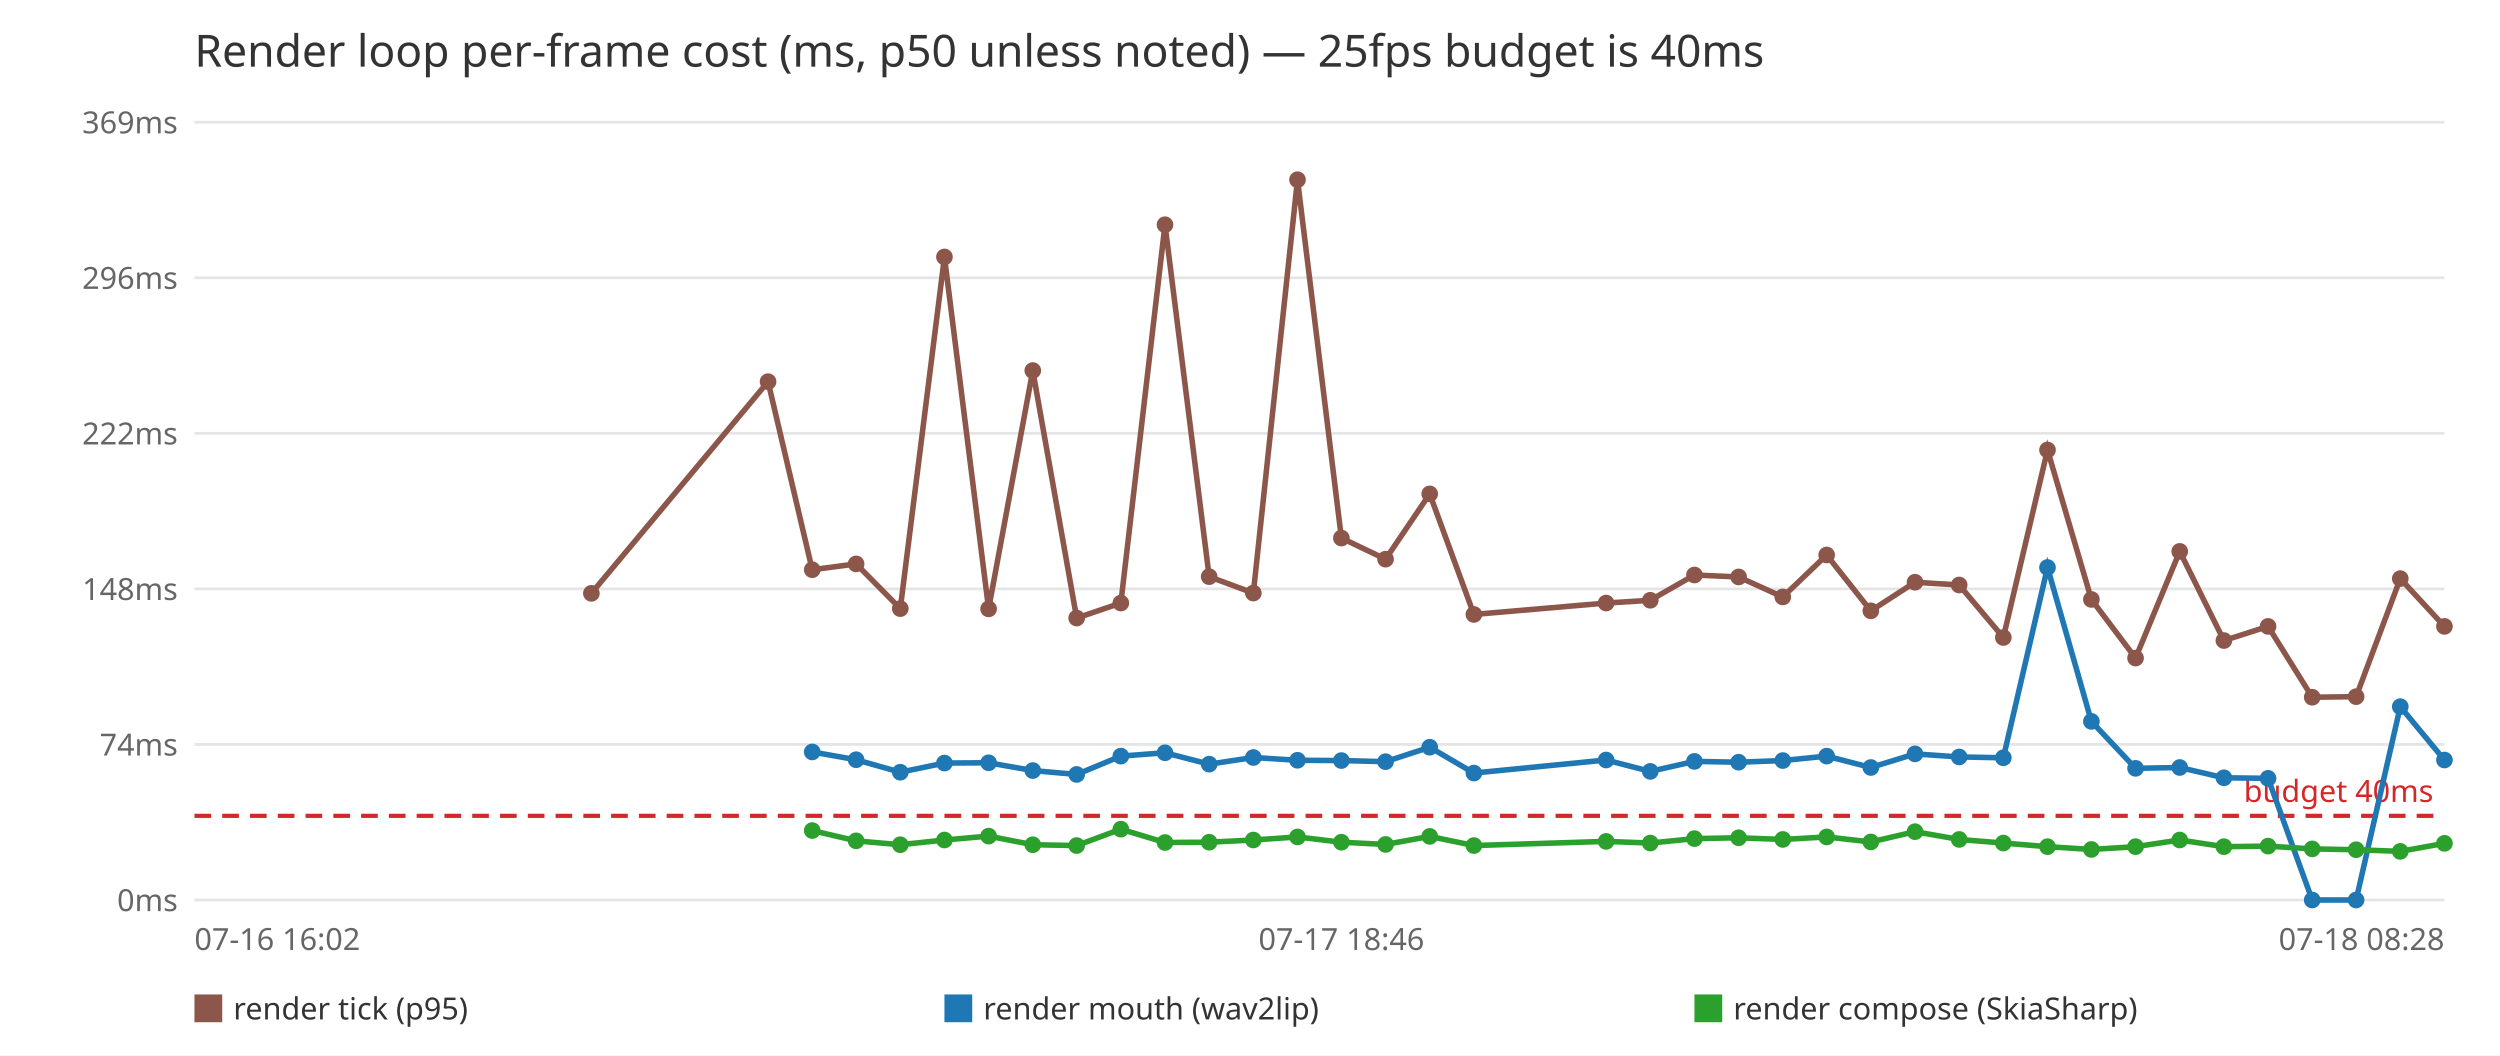
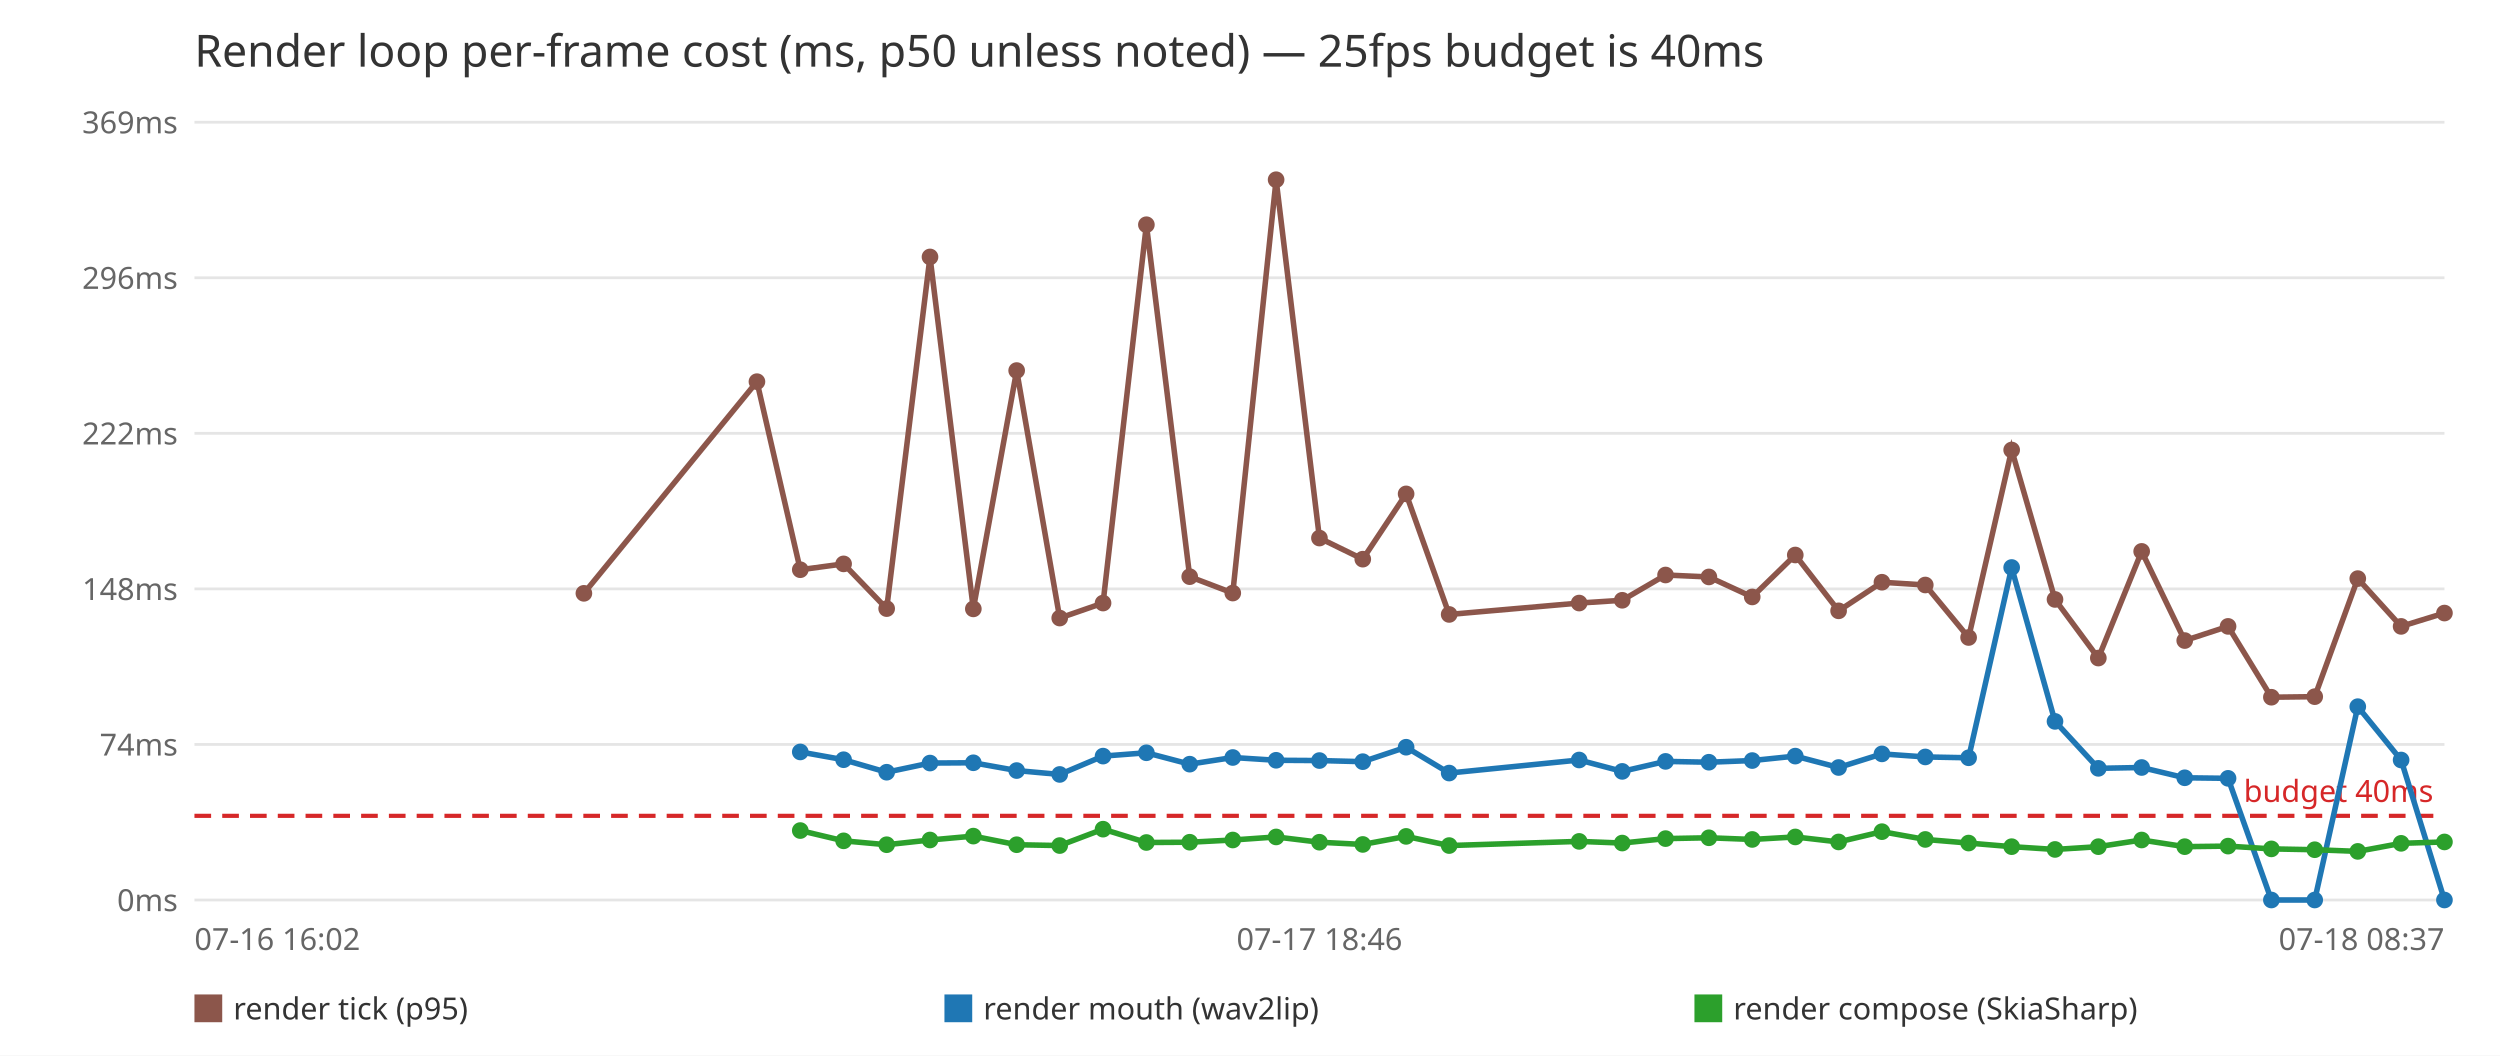
<svg xmlns="http://www.w3.org/2000/svg" width="900" height="380" viewBox="0 0 900 380" font-family="sans-serif">
  <rect width="900" height="380" fill="white" />
  <text x="70" y="24" font-size="16" fill="#333">Render loop per-frame cost (ms, p50 unless noted) — 25fps budget is 40ms</text>
  <line x1="70" y1="324.0" x2="880" y2="324.0" stroke="#e5e5e5" />
  <text x="64" y="328.0" font-size="11" fill="#666" text-anchor="end">0ms</text>
  <line x1="70" y1="268.0" x2="880" y2="268.0" stroke="#e5e5e5" />
  <text x="64" y="272.0" font-size="11" fill="#666" text-anchor="end">74ms</text>
  <line x1="70" y1="212.0" x2="880" y2="212.0" stroke="#e5e5e5" />
  <text x="64" y="216.0" font-size="11" fill="#666" text-anchor="end">148ms</text>
  <line x1="70" y1="156.0" x2="880" y2="156.0" stroke="#e5e5e5" />
  <text x="64" y="160.0" font-size="11" fill="#666" text-anchor="end">222ms</text>
  <line x1="70" y1="100.0" x2="880" y2="100.0" stroke="#e5e5e5" />
  <text x="64" y="104.0" font-size="11" fill="#666" text-anchor="end">296ms</text>
  <line x1="70" y1="44.0" x2="880" y2="44.0" stroke="#e5e5e5" />
  <text x="64" y="48.0" font-size="11" fill="#666" text-anchor="end">369ms</text>
  <line x1="70" y1="293.7" x2="880" y2="293.7" stroke="#d62728" stroke-width="1.5" stroke-dasharray="6,4" />
  <text x="876" y="288.7" font-size="11" fill="#d62728" text-anchor="end">budget 40ms</text>
  <text x="70.0" y="342" font-size="11" fill="#666" text-anchor="start">07-16 16:02</text>
-   <text x="482.9" y="342" font-size="11" fill="#666" text-anchor="middle">07-17 18:46</text>
-   <text x="880.0" y="342" font-size="11" fill="#666" text-anchor="end">07-18 08:28</text>
-   <polyline points="212.9,213.6 276.5,137.4 292.4,205.1 308.2,203.0 324.1,219.1 340.0,92.5 355.9,219.2 371.8,133.4 387.6,222.5 403.5,217.1 419.4,80.9 435.3,207.6 451.2,213.5 467.1,64.7 482.9,193.7 498.8,201.3 514.7,177.8 530.6,221.2 578.2,217.1 594.1,216.1 610.0,207.0 625.9,207.7 641.8,214.9 657.6,199.8 673.5,219.9 689.4,209.6 705.3,210.6 721.2,229.5 737.1,162.0 752.9,215.8 768.8,236.9 784.7,198.5 800.6,230.6 816.5,225.5 832.4,251.0 848.2,250.8 864.1,208.3 880.0,225.5" fill="none" stroke="#8c564b" stroke-width="2" />
-   <circle cx="212.9" cy="213.6" r="3" fill="#8c564b" />
-   <circle cx="276.5" cy="137.4" r="3" fill="#8c564b" />
-   <circle cx="292.4" cy="205.1" r="3" fill="#8c564b" />
-   <circle cx="308.2" cy="203.0" r="3" fill="#8c564b" />
-   <circle cx="324.1" cy="219.1" r="3" fill="#8c564b" />
-   <circle cx="340.0" cy="92.5" r="3" fill="#8c564b" />
-   <circle cx="355.9" cy="219.2" r="3" fill="#8c564b" />
-   <circle cx="371.8" cy="133.4" r="3" fill="#8c564b" />
-   <circle cx="387.6" cy="222.5" r="3" fill="#8c564b" />
-   <circle cx="403.5" cy="217.1" r="3" fill="#8c564b" />
-   <circle cx="419.4" cy="80.9" r="3" fill="#8c564b" />
-   <circle cx="435.3" cy="207.6" r="3" fill="#8c564b" />
-   <circle cx="451.2" cy="213.5" r="3" fill="#8c564b" />
-   <circle cx="467.1" cy="64.7" r="3" fill="#8c564b" />
-   <circle cx="482.9" cy="193.7" r="3" fill="#8c564b" />
-   <circle cx="498.8" cy="201.3" r="3" fill="#8c564b" />
-   <circle cx="514.7" cy="177.8" r="3" fill="#8c564b" />
-   <circle cx="530.6" cy="221.2" r="3" fill="#8c564b" />
-   <circle cx="578.2" cy="217.1" r="3" fill="#8c564b" />
-   <circle cx="594.1" cy="216.1" r="3" fill="#8c564b" />
-   <circle cx="610.0" cy="207.0" r="3" fill="#8c564b" />
-   <circle cx="625.9" cy="207.7" r="3" fill="#8c564b" />
-   <circle cx="641.8" cy="214.9" r="3" fill="#8c564b" />
-   <circle cx="657.6" cy="199.8" r="3" fill="#8c564b" />
-   <circle cx="673.5" cy="219.9" r="3" fill="#8c564b" />
-   <circle cx="689.4" cy="209.6" r="3" fill="#8c564b" />
-   <circle cx="705.3" cy="210.6" r="3" fill="#8c564b" />
-   <circle cx="721.2" cy="229.5" r="3" fill="#8c564b" />
-   <circle cx="737.1" cy="162.0" r="3" fill="#8c564b" />
-   <circle cx="752.9" cy="215.8" r="3" fill="#8c564b" />
-   <circle cx="768.8" cy="236.9" r="3" fill="#8c564b" />
-   <circle cx="784.7" cy="198.5" r="3" fill="#8c564b" />
-   <circle cx="800.6" cy="230.6" r="3" fill="#8c564b" />
-   <circle cx="816.5" cy="225.5" r="3" fill="#8c564b" />
-   <circle cx="832.4" cy="251.0" r="3" fill="#8c564b" />
-   <circle cx="848.2" cy="250.8" r="3" fill="#8c564b" />
-   <circle cx="864.1" cy="208.3" r="3" fill="#8c564b" />
-   <circle cx="880.0" cy="225.5" r="3" fill="#8c564b" />
+   <text x="475.0" y="342" font-size="11" fill="#666" text-anchor="middle">07-17 18:46</text>
+   <text x="880.0" y="342" font-size="11" fill="#666" text-anchor="end">07-18 08:37</text>
+   <polyline points="210.2,213.6 272.5,137.4 288.1,205.1 303.7,203.0 319.2,219.1 334.8,92.5 350.4,219.2 366.0,133.4 381.5,222.5 397.1,217.1 412.7,80.9 428.3,207.6 443.8,213.5 459.4,64.7 475.0,193.7 490.6,201.3 506.2,177.8 521.7,221.2 568.5,217.1 584.0,216.1 599.6,207.0 615.2,207.7 630.8,214.9 646.3,199.8 661.9,219.9 677.5,209.6 693.1,210.6 708.7,229.5 724.2,162.0 739.8,215.8 755.4,236.9 771.0,198.5 786.5,230.6 802.1,225.5 817.7,251.0 833.3,250.8 848.8,208.3 864.4,225.5 880.0,220.7" fill="none" stroke="#8c564b" stroke-width="2" />
+   <circle cx="210.2" cy="213.6" r="3" fill="#8c564b" />
+   <circle cx="272.5" cy="137.4" r="3" fill="#8c564b" />
+   <circle cx="288.1" cy="205.1" r="3" fill="#8c564b" />
+   <circle cx="303.7" cy="203.0" r="3" fill="#8c564b" />
+   <circle cx="319.2" cy="219.1" r="3" fill="#8c564b" />
+   <circle cx="334.8" cy="92.5" r="3" fill="#8c564b" />
+   <circle cx="350.4" cy="219.2" r="3" fill="#8c564b" />
+   <circle cx="366.0" cy="133.4" r="3" fill="#8c564b" />
+   <circle cx="381.5" cy="222.5" r="3" fill="#8c564b" />
+   <circle cx="397.1" cy="217.1" r="3" fill="#8c564b" />
+   <circle cx="412.7" cy="80.9" r="3" fill="#8c564b" />
+   <circle cx="428.3" cy="207.6" r="3" fill="#8c564b" />
+   <circle cx="443.8" cy="213.5" r="3" fill="#8c564b" />
+   <circle cx="459.4" cy="64.7" r="3" fill="#8c564b" />
+   <circle cx="475.0" cy="193.7" r="3" fill="#8c564b" />
+   <circle cx="490.6" cy="201.3" r="3" fill="#8c564b" />
+   <circle cx="506.2" cy="177.8" r="3" fill="#8c564b" />
+   <circle cx="521.7" cy="221.2" r="3" fill="#8c564b" />
+   <circle cx="568.5" cy="217.1" r="3" fill="#8c564b" />
+   <circle cx="584.0" cy="216.1" r="3" fill="#8c564b" />
+   <circle cx="599.6" cy="207.0" r="3" fill="#8c564b" />
+   <circle cx="615.2" cy="207.7" r="3" fill="#8c564b" />
+   <circle cx="630.8" cy="214.9" r="3" fill="#8c564b" />
+   <circle cx="646.3" cy="199.8" r="3" fill="#8c564b" />
+   <circle cx="661.9" cy="219.9" r="3" fill="#8c564b" />
+   <circle cx="677.5" cy="209.6" r="3" fill="#8c564b" />
+   <circle cx="693.1" cy="210.6" r="3" fill="#8c564b" />
+   <circle cx="708.7" cy="229.5" r="3" fill="#8c564b" />
+   <circle cx="724.2" cy="162.0" r="3" fill="#8c564b" />
+   <circle cx="739.8" cy="215.8" r="3" fill="#8c564b" />
+   <circle cx="755.4" cy="236.9" r="3" fill="#8c564b" />
+   <circle cx="771.0" cy="198.5" r="3" fill="#8c564b" />
+   <circle cx="786.5" cy="230.6" r="3" fill="#8c564b" />
+   <circle cx="802.1" cy="225.5" r="3" fill="#8c564b" />
+   <circle cx="817.7" cy="251.0" r="3" fill="#8c564b" />
+   <circle cx="833.3" cy="250.8" r="3" fill="#8c564b" />
+   <circle cx="848.8" cy="208.3" r="3" fill="#8c564b" />
+   <circle cx="864.4" cy="225.5" r="3" fill="#8c564b" />
+   <circle cx="880.0" cy="220.7" r="3" fill="#8c564b" />
  <rect x="70.0" y="358" width="10" height="10" fill="#8c564b" />
  <text x="84.0" y="367" font-size="11" fill="#333">render tick (p95)</text>
-   <polyline points="292.4,270.7 308.2,273.5 324.1,278.0 340.0,274.7 355.9,274.6 371.8,277.4 387.6,278.8 403.5,272.2 419.4,271.0 435.3,275.1 451.2,272.7 467.1,273.7 482.9,273.8 498.8,274.2 514.7,269.0 530.6,278.3 578.2,273.6 594.1,277.7 610.0,274.1 625.9,274.4 641.8,273.8 657.6,272.2 673.5,276.3 689.4,271.4 705.3,272.5 721.2,272.8 737.1,204.3 752.9,259.7 768.8,276.6 784.7,276.3 800.6,280.0 816.5,280.2 832.4,324.0 848.2,324.0 864.1,254.4 880.0,273.6" fill="none" stroke="#1f77b4" stroke-width="2" />
-   <circle cx="292.4" cy="270.7" r="3" fill="#1f77b4" />
-   <circle cx="308.2" cy="273.5" r="3" fill="#1f77b4" />
-   <circle cx="324.1" cy="278.0" r="3" fill="#1f77b4" />
-   <circle cx="340.0" cy="274.7" r="3" fill="#1f77b4" />
-   <circle cx="355.9" cy="274.6" r="3" fill="#1f77b4" />
-   <circle cx="371.8" cy="277.4" r="3" fill="#1f77b4" />
-   <circle cx="387.6" cy="278.8" r="3" fill="#1f77b4" />
-   <circle cx="403.5" cy="272.2" r="3" fill="#1f77b4" />
-   <circle cx="419.4" cy="271.0" r="3" fill="#1f77b4" />
-   <circle cx="435.3" cy="275.1" r="3" fill="#1f77b4" />
-   <circle cx="451.2" cy="272.7" r="3" fill="#1f77b4" />
-   <circle cx="467.1" cy="273.7" r="3" fill="#1f77b4" />
-   <circle cx="482.9" cy="273.8" r="3" fill="#1f77b4" />
-   <circle cx="498.8" cy="274.2" r="3" fill="#1f77b4" />
-   <circle cx="514.7" cy="269.0" r="3" fill="#1f77b4" />
-   <circle cx="530.6" cy="278.3" r="3" fill="#1f77b4" />
-   <circle cx="578.2" cy="273.6" r="3" fill="#1f77b4" />
-   <circle cx="594.1" cy="277.7" r="3" fill="#1f77b4" />
-   <circle cx="610.0" cy="274.1" r="3" fill="#1f77b4" />
-   <circle cx="625.9" cy="274.4" r="3" fill="#1f77b4" />
-   <circle cx="641.8" cy="273.8" r="3" fill="#1f77b4" />
-   <circle cx="657.6" cy="272.2" r="3" fill="#1f77b4" />
-   <circle cx="673.5" cy="276.3" r="3" fill="#1f77b4" />
-   <circle cx="689.4" cy="271.4" r="3" fill="#1f77b4" />
-   <circle cx="705.3" cy="272.5" r="3" fill="#1f77b4" />
-   <circle cx="721.2" cy="272.8" r="3" fill="#1f77b4" />
-   <circle cx="737.1" cy="204.3" r="3" fill="#1f77b4" />
-   <circle cx="752.9" cy="259.7" r="3" fill="#1f77b4" />
-   <circle cx="768.8" cy="276.6" r="3" fill="#1f77b4" />
-   <circle cx="784.7" cy="276.3" r="3" fill="#1f77b4" />
-   <circle cx="800.6" cy="280.0" r="3" fill="#1f77b4" />
-   <circle cx="816.5" cy="280.2" r="3" fill="#1f77b4" />
-   <circle cx="832.4" cy="324.0" r="3" fill="#1f77b4" />
-   <circle cx="848.2" cy="324.0" r="3" fill="#1f77b4" />
-   <circle cx="864.1" cy="254.4" r="3" fill="#1f77b4" />
-   <circle cx="880.0" cy="273.6" r="3" fill="#1f77b4" />
+   <polyline points="288.1,270.7 303.7,273.5 319.2,278.0 334.8,274.7 350.4,274.6 366.0,277.4 381.5,278.8 397.1,272.2 412.7,271.0 428.3,275.1 443.8,272.7 459.4,273.7 475.0,273.8 490.6,274.2 506.2,269.0 521.7,278.3 568.5,273.6 584.0,277.7 599.6,274.1 615.2,274.4 630.8,273.8 646.3,272.2 661.9,276.3 677.5,271.4 693.1,272.5 708.7,272.8 724.2,204.3 739.8,259.7 755.4,276.6 771.0,276.3 786.5,280.0 802.1,280.2 817.7,324.0 833.3,324.0 848.8,254.4 864.4,273.6 880.0,324.0" fill="none" stroke="#1f77b4" stroke-width="2" />
+   <circle cx="288.1" cy="270.7" r="3" fill="#1f77b4" />
+   <circle cx="303.7" cy="273.5" r="3" fill="#1f77b4" />
+   <circle cx="319.2" cy="278.0" r="3" fill="#1f77b4" />
+   <circle cx="334.8" cy="274.7" r="3" fill="#1f77b4" />
+   <circle cx="350.4" cy="274.6" r="3" fill="#1f77b4" />
+   <circle cx="366.0" cy="277.4" r="3" fill="#1f77b4" />
+   <circle cx="381.5" cy="278.8" r="3" fill="#1f77b4" />
+   <circle cx="397.1" cy="272.2" r="3" fill="#1f77b4" />
+   <circle cx="412.7" cy="271.0" r="3" fill="#1f77b4" />
+   <circle cx="428.3" cy="275.1" r="3" fill="#1f77b4" />
+   <circle cx="443.8" cy="272.7" r="3" fill="#1f77b4" />
+   <circle cx="459.4" cy="273.7" r="3" fill="#1f77b4" />
+   <circle cx="475.0" cy="273.8" r="3" fill="#1f77b4" />
+   <circle cx="490.6" cy="274.2" r="3" fill="#1f77b4" />
+   <circle cx="506.2" cy="269.0" r="3" fill="#1f77b4" />
+   <circle cx="521.7" cy="278.3" r="3" fill="#1f77b4" />
+   <circle cx="568.5" cy="273.6" r="3" fill="#1f77b4" />
+   <circle cx="584.0" cy="277.7" r="3" fill="#1f77b4" />
+   <circle cx="599.6" cy="274.1" r="3" fill="#1f77b4" />
+   <circle cx="615.2" cy="274.4" r="3" fill="#1f77b4" />
+   <circle cx="630.8" cy="273.8" r="3" fill="#1f77b4" />
+   <circle cx="646.3" cy="272.2" r="3" fill="#1f77b4" />
+   <circle cx="661.9" cy="276.3" r="3" fill="#1f77b4" />
+   <circle cx="677.5" cy="271.4" r="3" fill="#1f77b4" />
+   <circle cx="693.1" cy="272.5" r="3" fill="#1f77b4" />
+   <circle cx="708.7" cy="272.8" r="3" fill="#1f77b4" />
+   <circle cx="724.2" cy="204.3" r="3" fill="#1f77b4" />
+   <circle cx="739.8" cy="259.7" r="3" fill="#1f77b4" />
+   <circle cx="755.4" cy="276.6" r="3" fill="#1f77b4" />
+   <circle cx="771.0" cy="276.3" r="3" fill="#1f77b4" />
+   <circle cx="786.5" cy="280.0" r="3" fill="#1f77b4" />
+   <circle cx="802.1" cy="280.2" r="3" fill="#1f77b4" />
+   <circle cx="817.7" cy="324.0" r="3" fill="#1f77b4" />
+   <circle cx="833.3" cy="324.0" r="3" fill="#1f77b4" />
+   <circle cx="848.8" cy="254.4" r="3" fill="#1f77b4" />
+   <circle cx="864.4" cy="273.6" r="3" fill="#1f77b4" />
+   <circle cx="880.0" cy="324.0" r="3" fill="#1f77b4" />
  <rect x="340.0" y="358" width="10" height="10" fill="#1f77b4" />
  <text x="354.0" y="367" font-size="11" fill="#333">render mouth (wav2lip)</text>
-   <polyline points="292.4,299.0 308.2,302.7 324.1,304.1 340.0,302.4 355.9,301.0 371.8,304.1 387.6,304.4 403.5,298.5 419.4,303.3 435.3,303.2 451.2,302.4 467.1,301.3 482.9,303.2 498.8,304.0 514.7,301.1 530.6,304.4 578.2,302.9 594.1,303.5 610.0,301.9 625.9,301.6 641.8,302.2 657.6,301.3 673.5,303.1 689.4,299.4 705.3,302.2 721.2,303.5 737.1,304.8 752.9,305.8 768.8,304.8 784.7,302.4 800.6,304.8 816.5,304.6 832.4,305.6 848.2,305.9 864.1,306.5 880.0,303.6" fill="none" stroke="#2ca02c" stroke-width="2" />
-   <circle cx="292.4" cy="299.0" r="3" fill="#2ca02c" />
-   <circle cx="308.2" cy="302.7" r="3" fill="#2ca02c" />
-   <circle cx="324.1" cy="304.1" r="3" fill="#2ca02c" />
-   <circle cx="340.0" cy="302.4" r="3" fill="#2ca02c" />
-   <circle cx="355.9" cy="301.0" r="3" fill="#2ca02c" />
-   <circle cx="371.8" cy="304.1" r="3" fill="#2ca02c" />
-   <circle cx="387.6" cy="304.4" r="3" fill="#2ca02c" />
-   <circle cx="403.5" cy="298.5" r="3" fill="#2ca02c" />
-   <circle cx="419.4" cy="303.3" r="3" fill="#2ca02c" />
-   <circle cx="435.3" cy="303.2" r="3" fill="#2ca02c" />
-   <circle cx="451.2" cy="302.4" r="3" fill="#2ca02c" />
-   <circle cx="467.1" cy="301.3" r="3" fill="#2ca02c" />
-   <circle cx="482.9" cy="303.2" r="3" fill="#2ca02c" />
-   <circle cx="498.8" cy="304.0" r="3" fill="#2ca02c" />
-   <circle cx="514.7" cy="301.1" r="3" fill="#2ca02c" />
-   <circle cx="530.6" cy="304.4" r="3" fill="#2ca02c" />
-   <circle cx="578.2" cy="302.9" r="3" fill="#2ca02c" />
-   <circle cx="594.1" cy="303.5" r="3" fill="#2ca02c" />
-   <circle cx="610.0" cy="301.9" r="3" fill="#2ca02c" />
-   <circle cx="625.9" cy="301.6" r="3" fill="#2ca02c" />
-   <circle cx="641.8" cy="302.2" r="3" fill="#2ca02c" />
-   <circle cx="657.6" cy="301.3" r="3" fill="#2ca02c" />
-   <circle cx="673.5" cy="303.1" r="3" fill="#2ca02c" />
-   <circle cx="689.4" cy="299.4" r="3" fill="#2ca02c" />
-   <circle cx="705.3" cy="302.2" r="3" fill="#2ca02c" />
-   <circle cx="721.2" cy="303.5" r="3" fill="#2ca02c" />
-   <circle cx="737.1" cy="304.8" r="3" fill="#2ca02c" />
-   <circle cx="752.9" cy="305.8" r="3" fill="#2ca02c" />
-   <circle cx="768.8" cy="304.8" r="3" fill="#2ca02c" />
-   <circle cx="784.7" cy="302.4" r="3" fill="#2ca02c" />
-   <circle cx="800.6" cy="304.8" r="3" fill="#2ca02c" />
-   <circle cx="816.5" cy="304.6" r="3" fill="#2ca02c" />
-   <circle cx="832.4" cy="305.6" r="3" fill="#2ca02c" />
-   <circle cx="848.2" cy="305.9" r="3" fill="#2ca02c" />
-   <circle cx="864.1" cy="306.5" r="3" fill="#2ca02c" />
-   <circle cx="880.0" cy="303.6" r="3" fill="#2ca02c" />
+   <polyline points="288.1,299.0 303.7,302.7 319.2,304.1 334.8,302.4 350.4,301.0 366.0,304.1 381.5,304.4 397.1,298.5 412.7,303.3 428.3,303.2 443.8,302.4 459.4,301.3 475.0,303.2 490.6,304.0 506.2,301.1 521.7,304.4 568.5,302.9 584.0,303.5 599.6,301.9 615.2,301.6 630.8,302.2 646.3,301.3 661.9,303.1 677.5,299.4 693.1,302.2 708.7,303.5 724.2,304.8 739.8,305.8 755.4,304.8 771.0,302.4 786.5,304.8 802.1,304.6 817.7,305.6 833.3,305.9 848.8,306.5 864.4,303.6 880.0,303.1" fill="none" stroke="#2ca02c" stroke-width="2" />
+   <circle cx="288.1" cy="299.0" r="3" fill="#2ca02c" />
+   <circle cx="303.7" cy="302.7" r="3" fill="#2ca02c" />
+   <circle cx="319.2" cy="304.1" r="3" fill="#2ca02c" />
+   <circle cx="334.8" cy="302.4" r="3" fill="#2ca02c" />
+   <circle cx="350.4" cy="301.0" r="3" fill="#2ca02c" />
+   <circle cx="366.0" cy="304.1" r="3" fill="#2ca02c" />
+   <circle cx="381.5" cy="304.4" r="3" fill="#2ca02c" />
+   <circle cx="397.1" cy="298.5" r="3" fill="#2ca02c" />
+   <circle cx="412.7" cy="303.3" r="3" fill="#2ca02c" />
+   <circle cx="428.3" cy="303.2" r="3" fill="#2ca02c" />
+   <circle cx="443.8" cy="302.4" r="3" fill="#2ca02c" />
+   <circle cx="459.4" cy="301.3" r="3" fill="#2ca02c" />
+   <circle cx="475.0" cy="303.2" r="3" fill="#2ca02c" />
+   <circle cx="490.6" cy="304.0" r="3" fill="#2ca02c" />
+   <circle cx="506.2" cy="301.1" r="3" fill="#2ca02c" />
+   <circle cx="521.7" cy="304.4" r="3" fill="#2ca02c" />
+   <circle cx="568.5" cy="302.9" r="3" fill="#2ca02c" />
+   <circle cx="584.0" cy="303.5" r="3" fill="#2ca02c" />
+   <circle cx="599.6" cy="301.9" r="3" fill="#2ca02c" />
+   <circle cx="615.2" cy="301.6" r="3" fill="#2ca02c" />
+   <circle cx="630.8" cy="302.2" r="3" fill="#2ca02c" />
+   <circle cx="646.3" cy="301.3" r="3" fill="#2ca02c" />
+   <circle cx="661.9" cy="303.1" r="3" fill="#2ca02c" />
+   <circle cx="677.5" cy="299.4" r="3" fill="#2ca02c" />
+   <circle cx="693.1" cy="302.2" r="3" fill="#2ca02c" />
+   <circle cx="708.7" cy="303.5" r="3" fill="#2ca02c" />
+   <circle cx="724.2" cy="304.8" r="3" fill="#2ca02c" />
+   <circle cx="739.8" cy="305.8" r="3" fill="#2ca02c" />
+   <circle cx="755.4" cy="304.8" r="3" fill="#2ca02c" />
+   <circle cx="771.0" cy="302.4" r="3" fill="#2ca02c" />
+   <circle cx="786.5" cy="304.8" r="3" fill="#2ca02c" />
+   <circle cx="802.1" cy="304.6" r="3" fill="#2ca02c" />
+   <circle cx="817.7" cy="305.6" r="3" fill="#2ca02c" />
+   <circle cx="833.3" cy="305.9" r="3" fill="#2ca02c" />
+   <circle cx="848.8" cy="306.5" r="3" fill="#2ca02c" />
+   <circle cx="864.4" cy="303.6" r="3" fill="#2ca02c" />
+   <circle cx="880.0" cy="303.1" r="3" fill="#2ca02c" />
  <rect x="610.0" y="358" width="10" height="10" fill="#2ca02c" />
  <text x="624.0" y="367" font-size="11" fill="#333">render compose (SkiaSharp)</text>
</svg>
